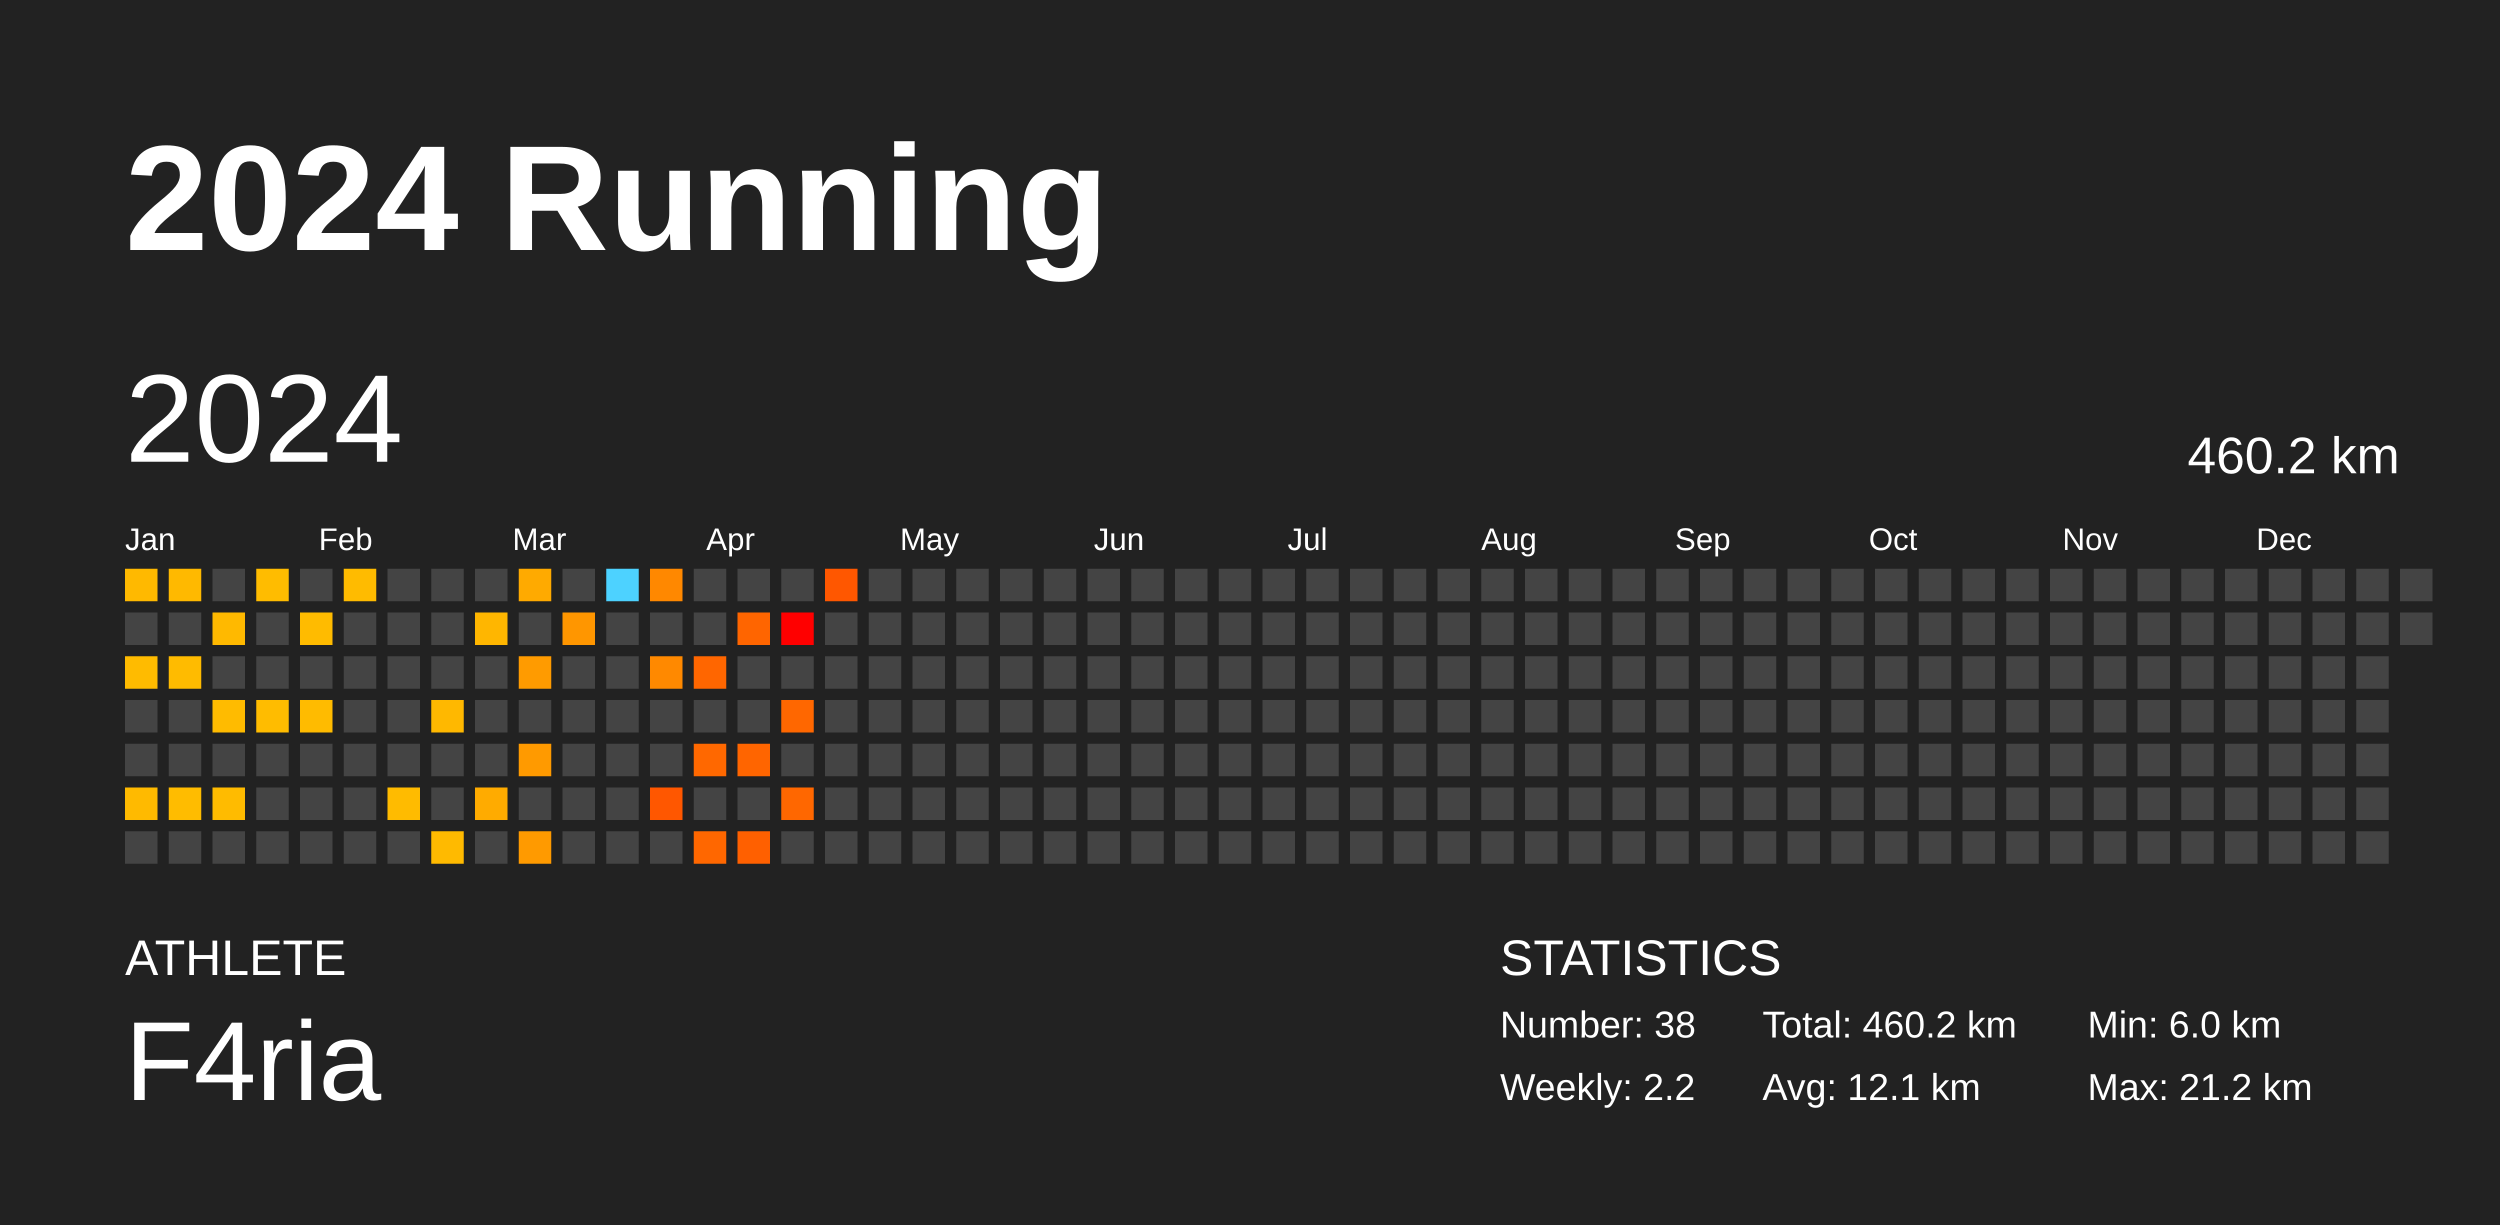
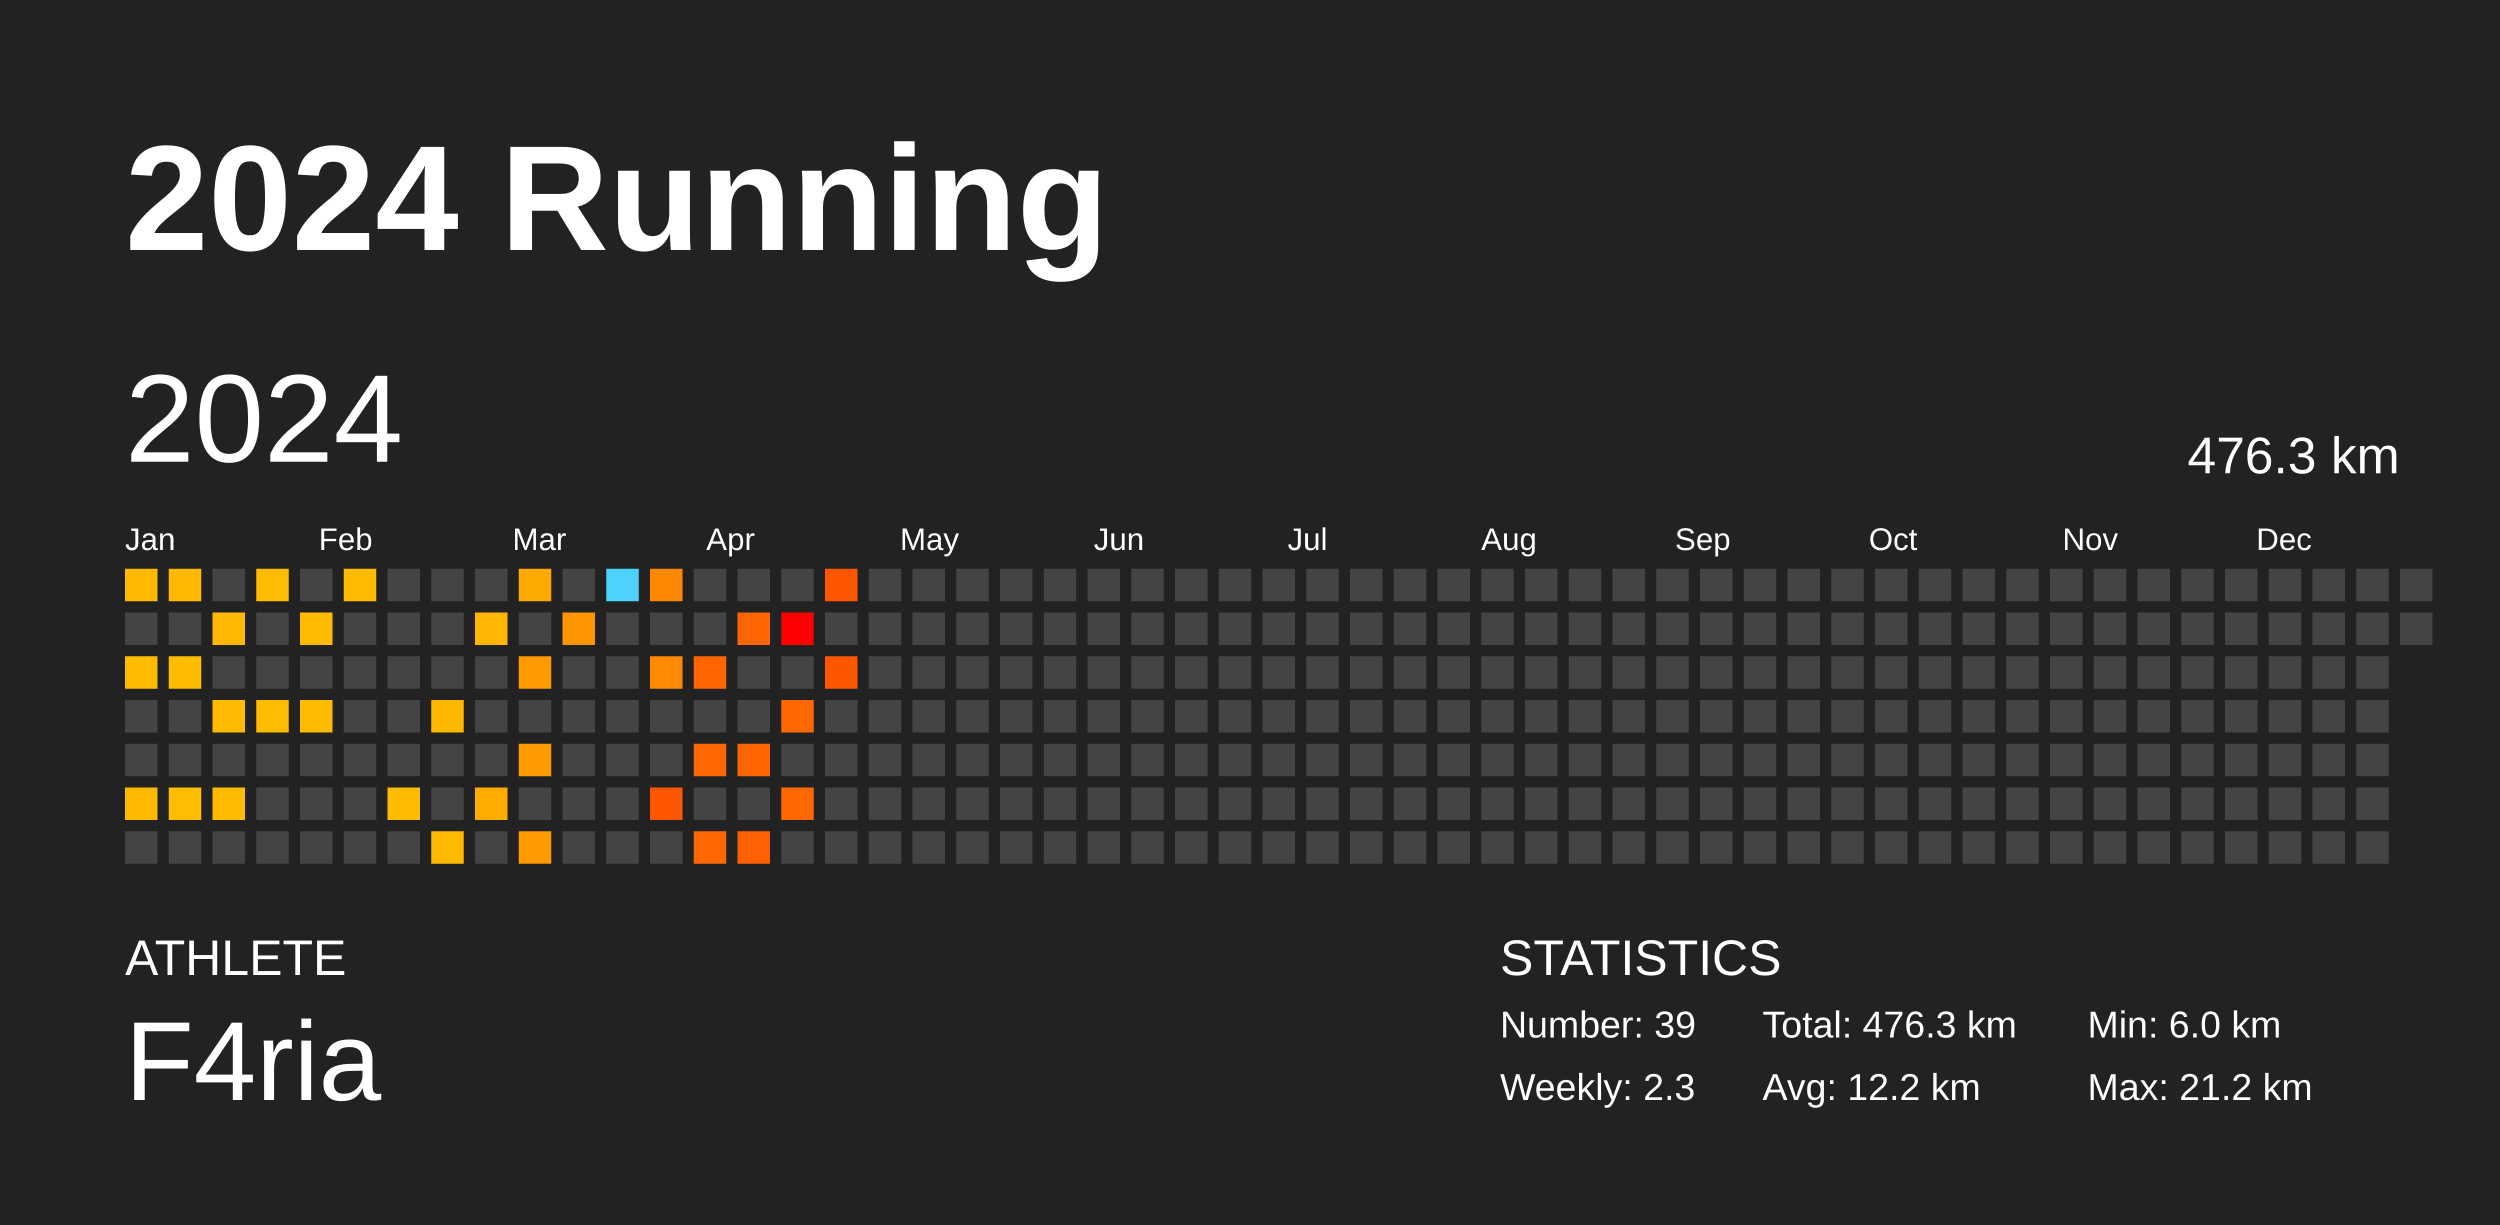
<svg xmlns="http://www.w3.org/2000/svg" baseProfile="full" height="98mm" version="1.1" viewBox="0,0,200,98" width="200mm">
  <defs />
  <rect fill="#222222" height="98" width="200" x="0" y="0" />
  <text fill="#FFFFFF" style="font-size:12px; font-family:Arial; font-weight:bold;" x="10" y="20">2024 Running</text>
  <text fill="#FFFFFF" style="font-size:4px; font-family:Arial" x="10" y="78">ATHLETE</text>
  <text fill="#FFFFFF" style="font-size:9px; font-family:Arial" x="10" y="88">F4ria</text>
  <text fill="#FFFFFF" style="font-size:4px; font-family:Arial" x="120" y="78">STATISTICS</text>
-   <text fill="#FFFFFF" style="font-size:3px; font-family:Arial" x="120" y="83">Number: 38</text>
-   <text fill="#FFFFFF" style="font-size:3px; font-family:Arial" x="120" y="88">Weekly: 2.2</text>
-   <text fill="#FFFFFF" style="font-size:3px; font-family:Arial" x="141" y="83">Total: 460.2 km</text>
-   <text fill="#FFFFFF" style="font-size:3px; font-family:Arial" x="141" y="88">Avg: 12.1 km</text>
+   <text fill="#FFFFFF" style="font-size:3px; font-family:Arial" x="120" y="83">Number: 39</text>
+   <text fill="#FFFFFF" style="font-size:3px; font-family:Arial" x="120" y="88">Weekly: 2.3</text>
+   <text fill="#FFFFFF" style="font-size:3px; font-family:Arial" x="141" y="83">Total: 476.3 km</text>
+   <text fill="#FFFFFF" style="font-size:3px; font-family:Arial" x="141" y="88">Avg: 12.2 km</text>
  <text fill="#FFFFFF" style="font-size:3px; font-family:Arial" x="167" y="83">Min: 6.0 km</text>
  <text fill="#FFFFFF" style="font-size:3px; font-family:Arial" x="167" y="88">Max: 21.2 km</text>
  <text dominant-baseline="hanging" fill="#FFFFFF" style="font-size:10.0px; font-family:Arial;" x="10" y="30">2024</text>
-   <text dominant-baseline="hanging" fill="#FFFFFF" style="font-size:4.125px; font-family:Arial;" x="175" y="35">460.2 km</text>
+   <text dominant-baseline="hanging" fill="#FFFFFF" style="font-size:4.125px; font-family:Arial;" x="175" y="35">476.3 km</text>
  <text fill="#FFFFFF" style="font-size:2.5px; font-family:Arial" x="10.0" y="44">Jan</text>
  <text fill="#FFFFFF" style="font-size:2.5px; font-family:Arial" x="25.5" y="44">Feb</text>
  <text fill="#FFFFFF" style="font-size:2.5px; font-family:Arial" x="41.0" y="44">Mar</text>
  <text fill="#FFFFFF" style="font-size:2.5px; font-family:Arial" x="56.5" y="44">Apr</text>
  <text fill="#FFFFFF" style="font-size:2.5px; font-family:Arial" x="72.0" y="44">May</text>
  <text fill="#FFFFFF" style="font-size:2.5px; font-family:Arial" x="87.5" y="44">Jun</text>
  <text fill="#FFFFFF" style="font-size:2.5px; font-family:Arial" x="103.0" y="44">Jul</text>
  <text fill="#FFFFFF" style="font-size:2.5px; font-family:Arial" x="118.5" y="44">Aug</text>
  <text fill="#FFFFFF" style="font-size:2.5px; font-family:Arial" x="134.0" y="44">Sep</text>
  <text fill="#FFFFFF" style="font-size:2.5px; font-family:Arial" x="149.5" y="44">Oct</text>
  <text fill="#FFFFFF" style="font-size:2.5px; font-family:Arial" x="165.0" y="44">Nov</text>
  <text fill="#FFFFFF" style="font-size:2.5px; font-family:Arial" x="180.5" y="44">Dec</text>
  <rect fill="#ffb900" height="2.6" width="2.6" x="10.0" y="45.5" />
  <rect fill="#444444" height="2.6" width="2.6" x="10.0" y="49.0" />
  <rect fill="#ffbb00" height="2.6" width="2.6" x="10.0" y="52.5" />
  <rect fill="#444444" height="2.6" width="2.6" x="10.0" y="56.0" />
  <rect fill="#444444" height="2.6" width="2.6" x="10.0" y="59.5" />
  <rect fill="#ffba00" height="2.6" width="2.6" x="10.0" y="63.0" />
  <rect fill="#444444" height="2.6" width="2.6" x="10.0" y="66.5" />
  <rect fill="#ffb900" height="2.6" width="2.6" x="13.5" y="45.5" />
  <rect fill="#444444" height="2.6" width="2.6" x="13.5" y="49.0" />
  <rect fill="#ffbb00" height="2.6" width="2.6" x="13.5" y="52.5" />
  <rect fill="#444444" height="2.6" width="2.6" x="13.5" y="56.0" />
  <rect fill="#444444" height="2.6" width="2.6" x="13.5" y="59.5" />
  <rect fill="#ffbc00" height="2.6" width="2.6" x="13.5" y="63.0" />
  <rect fill="#444444" height="2.6" width="2.6" x="13.5" y="66.5" />
  <rect fill="#444444" height="2.6" width="2.6" x="17.0" y="45.5" />
  <rect fill="#ffb900" height="2.6" width="2.6" x="17.0" y="49.0" />
  <rect fill="#444444" height="2.6" width="2.6" x="17.0" y="52.5" />
  <rect fill="#ffbb00" height="2.6" width="2.6" x="17.0" y="56.0" />
  <rect fill="#444444" height="2.6" width="2.6" x="17.0" y="59.5" />
  <rect fill="#ffbb00" height="2.6" width="2.6" x="17.0" y="63.0" />
  <rect fill="#444444" height="2.6" width="2.6" x="17.0" y="66.5" />
  <rect fill="#ffbc00" height="2.6" width="2.6" x="20.5" y="45.5" />
  <rect fill="#444444" height="2.6" width="2.6" x="20.5" y="49.0" />
  <rect fill="#444444" height="2.6" width="2.6" x="20.5" y="52.5" />
  <rect fill="#ffbc00" height="2.6" width="2.6" x="20.5" y="56.0" />
  <rect fill="#444444" height="2.6" width="2.6" x="20.5" y="59.5" />
  <rect fill="#444444" height="2.6" width="2.6" x="20.5" y="63.0" />
  <rect fill="#444444" height="2.6" width="2.6" x="20.5" y="66.5" />
  <rect fill="#444444" height="2.6" width="2.6" x="24.0" y="45.5" />
  <rect fill="#ffbb00" height="2.6" width="2.6" x="24.0" y="49.0" />
  <rect fill="#444444" height="2.6" width="2.6" x="24.0" y="52.5" />
  <rect fill="#ffbb00" height="2.6" width="2.6" x="24.0" y="56.0" />
  <rect fill="#444444" height="2.6" width="2.6" x="24.0" y="59.5" />
  <rect fill="#444444" height="2.6" width="2.6" x="24.0" y="63.0" />
  <rect fill="#444444" height="2.6" width="2.6" x="24.0" y="66.5" />
  <rect fill="#ffbb00" height="2.6" width="2.6" x="27.5" y="45.5" />
  <rect fill="#444444" height="2.6" width="2.6" x="27.5" y="49.0" />
  <rect fill="#444444" height="2.6" width="2.6" x="27.5" y="52.5" />
  <rect fill="#444444" height="2.6" width="2.6" x="27.5" y="56.0" />
  <rect fill="#444444" height="2.6" width="2.6" x="27.5" y="59.5" />
  <rect fill="#444444" height="2.6" width="2.6" x="27.5" y="63.0" />
  <rect fill="#444444" height="2.6" width="2.6" x="27.5" y="66.5" />
  <rect fill="#444444" height="2.6" width="2.6" x="31.0" y="45.5" />
  <rect fill="#444444" height="2.6" width="2.6" x="31.0" y="49.0" />
  <rect fill="#444444" height="2.6" width="2.6" x="31.0" y="52.5" />
  <rect fill="#444444" height="2.6" width="2.6" x="31.0" y="56.0" />
  <rect fill="#444444" height="2.6" width="2.6" x="31.0" y="59.5" />
  <rect fill="#ffbb00" height="2.6" width="2.6" x="31.0" y="63.0" />
  <rect fill="#444444" height="2.6" width="2.6" x="31.0" y="66.5" />
  <rect fill="#444444" height="2.6" width="2.6" x="34.5" y="45.5" />
  <rect fill="#444444" height="2.6" width="2.6" x="34.5" y="49.0" />
  <rect fill="#444444" height="2.6" width="2.6" x="34.5" y="52.5" />
  <rect fill="#ffb800" height="2.6" width="2.6" x="34.5" y="56.0" />
  <rect fill="#444444" height="2.6" width="2.6" x="34.5" y="59.5" />
  <rect fill="#444444" height="2.6" width="2.6" x="34.5" y="63.0" />
  <rect fill="#ffba00" height="2.6" width="2.6" x="34.5" y="66.5" />
  <rect fill="#444444" height="2.6" width="2.6" x="38.0" y="45.5" />
  <rect fill="#ffb600" height="2.6" width="2.6" x="38.0" y="49.0" />
  <rect fill="#444444" height="2.6" width="2.6" x="38.0" y="52.5" />
  <rect fill="#444444" height="2.6" width="2.6" x="38.0" y="56.0" />
  <rect fill="#444444" height="2.6" width="2.6" x="38.0" y="59.5" />
  <rect fill="#ffab00" height="2.6" width="2.6" x="38.0" y="63.0" />
  <rect fill="#444444" height="2.6" width="2.6" x="38.0" y="66.5" />
  <rect fill="#ffaa00" height="2.6" width="2.6" x="41.5" y="45.5" />
  <rect fill="#444444" height="2.6" width="2.6" x="41.5" y="49.0" />
  <rect fill="#ff9b00" height="2.6" width="2.6" x="41.5" y="52.5" />
  <rect fill="#444444" height="2.6" width="2.6" x="41.5" y="56.0" />
  <rect fill="#ff9a00" height="2.6" width="2.6" x="41.5" y="59.5" />
  <rect fill="#444444" height="2.6" width="2.6" x="41.5" y="63.0" />
  <rect fill="#ff9a00" height="2.6" width="2.6" x="41.5" y="66.5" />
  <rect fill="#444444" height="2.6" width="2.6" x="45.0" y="45.5" />
  <rect fill="#ff9600" height="2.6" width="2.6" x="45.0" y="49.0" />
  <rect fill="#444444" height="2.6" width="2.6" x="45.0" y="52.5" />
  <rect fill="#444444" height="2.6" width="2.6" x="45.0" y="56.0" />
  <rect fill="#444444" height="2.6" width="2.6" x="45.0" y="59.5" />
  <rect fill="#444444" height="2.6" width="2.6" x="45.0" y="63.0" />
  <rect fill="#444444" height="2.6" width="2.6" x="45.0" y="66.5" />
  <rect fill="#4dd2ff" height="2.6" width="2.6" x="48.5" y="45.5" />
  <rect fill="#444444" height="2.6" width="2.6" x="48.5" y="49.0" />
  <rect fill="#444444" height="2.6" width="2.6" x="48.5" y="52.5" />
  <rect fill="#444444" height="2.6" width="2.6" x="48.5" y="56.0" />
  <rect fill="#444444" height="2.6" width="2.6" x="48.5" y="59.5" />
  <rect fill="#444444" height="2.6" width="2.6" x="48.5" y="63.0" />
  <rect fill="#444444" height="2.6" width="2.6" x="48.5" y="66.5" />
  <rect fill="#ff8800" height="2.6" width="2.6" x="52.0" y="45.5" />
  <rect fill="#444444" height="2.6" width="2.6" x="52.0" y="49.0" />
  <rect fill="#ff8900" height="2.6" width="2.6" x="52.0" y="52.5" />
  <rect fill="#444444" height="2.6" width="2.6" x="52.0" y="56.0" />
  <rect fill="#444444" height="2.6" width="2.6" x="52.0" y="59.5" />
  <rect fill="#ff5700" height="2.6" width="2.6" x="52.0" y="63.0" />
  <rect fill="#444444" height="2.6" width="2.6" x="52.0" y="66.5" />
  <rect fill="#444444" height="2.6" width="2.6" x="55.5" y="45.5" />
  <rect fill="#444444" height="2.6" width="2.6" x="55.5" y="49.0" />
  <rect fill="#ff6600" height="2.6" width="2.6" x="55.5" y="52.5" />
  <rect fill="#444444" height="2.6" width="2.6" x="55.5" y="56.0" />
  <rect fill="#ff6800" height="2.6" width="2.6" x="55.5" y="59.5" />
  <rect fill="#444444" height="2.6" width="2.6" x="55.5" y="63.0" />
  <rect fill="#ff6700" height="2.6" width="2.6" x="55.5" y="66.5" />
  <rect fill="#444444" height="2.6" width="2.6" x="59.0" y="45.5" />
  <rect fill="#ff6500" height="2.6" width="2.6" x="59.0" y="49.0" />
  <rect fill="#444444" height="2.6" width="2.6" x="59.0" y="52.5" />
  <rect fill="#444444" height="2.6" width="2.6" x="59.0" y="56.0" />
  <rect fill="#ff6500" height="2.6" width="2.6" x="59.0" y="59.5" />
  <rect fill="#444444" height="2.6" width="2.6" x="59.0" y="63.0" />
  <rect fill="#ff6000" height="2.6" width="2.6" x="59.0" y="66.5" />
  <rect fill="#444444" height="2.6" width="2.6" x="62.5" y="45.5" />
  <rect fill="red" height="2.6" width="2.6" x="62.5" y="49.0" />
  <rect fill="#444444" height="2.6" width="2.6" x="62.5" y="52.5" />
  <rect fill="#ff6700" height="2.6" width="2.6" x="62.5" y="56.0" />
  <rect fill="#444444" height="2.6" width="2.6" x="62.5" y="59.5" />
  <rect fill="#ff6700" height="2.6" width="2.6" x="62.5" y="63.0" />
  <rect fill="#444444" height="2.6" width="2.6" x="62.5" y="66.5" />
  <rect fill="#ff5700" height="2.6" width="2.6" x="66.0" y="45.5" />
  <rect fill="#444444" height="2.6" width="2.6" x="66.0" y="49.0" />
-   <rect fill="#444444" height="2.6" width="2.6" x="66.0" y="52.5" />
+   <rect fill="#ff5700" height="2.6" width="2.6" x="66.0" y="52.5" />
  <rect fill="#444444" height="2.6" width="2.6" x="66.0" y="56.0" />
  <rect fill="#444444" height="2.6" width="2.6" x="66.0" y="59.5" />
  <rect fill="#444444" height="2.6" width="2.6" x="66.0" y="63.0" />
  <rect fill="#444444" height="2.6" width="2.6" x="66.0" y="66.5" />
  <rect fill="#444444" height="2.6" width="2.6" x="69.5" y="45.5" />
  <rect fill="#444444" height="2.6" width="2.6" x="69.5" y="49.0" />
  <rect fill="#444444" height="2.6" width="2.6" x="69.5" y="52.5" />
  <rect fill="#444444" height="2.6" width="2.6" x="69.5" y="56.0" />
  <rect fill="#444444" height="2.6" width="2.6" x="69.5" y="59.5" />
  <rect fill="#444444" height="2.6" width="2.6" x="69.5" y="63.0" />
  <rect fill="#444444" height="2.6" width="2.6" x="69.5" y="66.5" />
  <rect fill="#444444" height="2.6" width="2.6" x="73.0" y="45.5" />
  <rect fill="#444444" height="2.6" width="2.6" x="73.0" y="49.0" />
  <rect fill="#444444" height="2.6" width="2.6" x="73.0" y="52.5" />
  <rect fill="#444444" height="2.6" width="2.6" x="73.0" y="56.0" />
  <rect fill="#444444" height="2.6" width="2.6" x="73.0" y="59.5" />
  <rect fill="#444444" height="2.6" width="2.6" x="73.0" y="63.0" />
  <rect fill="#444444" height="2.6" width="2.6" x="73.0" y="66.5" />
  <rect fill="#444444" height="2.6" width="2.6" x="76.5" y="45.5" />
  <rect fill="#444444" height="2.6" width="2.6" x="76.5" y="49.0" />
  <rect fill="#444444" height="2.6" width="2.6" x="76.5" y="52.5" />
  <rect fill="#444444" height="2.6" width="2.6" x="76.5" y="56.0" />
  <rect fill="#444444" height="2.6" width="2.6" x="76.5" y="59.5" />
  <rect fill="#444444" height="2.6" width="2.6" x="76.5" y="63.0" />
  <rect fill="#444444" height="2.6" width="2.6" x="76.5" y="66.5" />
  <rect fill="#444444" height="2.6" width="2.6" x="80.0" y="45.5" />
  <rect fill="#444444" height="2.6" width="2.6" x="80.0" y="49.0" />
  <rect fill="#444444" height="2.6" width="2.6" x="80.0" y="52.5" />
  <rect fill="#444444" height="2.6" width="2.6" x="80.0" y="56.0" />
  <rect fill="#444444" height="2.6" width="2.6" x="80.0" y="59.5" />
  <rect fill="#444444" height="2.6" width="2.6" x="80.0" y="63.0" />
  <rect fill="#444444" height="2.6" width="2.6" x="80.0" y="66.5" />
  <rect fill="#444444" height="2.6" width="2.6" x="83.5" y="45.5" />
  <rect fill="#444444" height="2.6" width="2.6" x="83.5" y="49.0" />
  <rect fill="#444444" height="2.6" width="2.6" x="83.5" y="52.5" />
  <rect fill="#444444" height="2.6" width="2.6" x="83.5" y="56.0" />
  <rect fill="#444444" height="2.6" width="2.6" x="83.5" y="59.5" />
  <rect fill="#444444" height="2.6" width="2.6" x="83.5" y="63.0" />
  <rect fill="#444444" height="2.6" width="2.6" x="83.5" y="66.5" />
  <rect fill="#444444" height="2.6" width="2.6" x="87.0" y="45.5" />
  <rect fill="#444444" height="2.6" width="2.6" x="87.0" y="49.0" />
  <rect fill="#444444" height="2.6" width="2.6" x="87.0" y="52.5" />
  <rect fill="#444444" height="2.6" width="2.6" x="87.0" y="56.0" />
  <rect fill="#444444" height="2.6" width="2.6" x="87.0" y="59.5" />
  <rect fill="#444444" height="2.6" width="2.6" x="87.0" y="63.0" />
  <rect fill="#444444" height="2.6" width="2.6" x="87.0" y="66.5" />
  <rect fill="#444444" height="2.6" width="2.6" x="90.5" y="45.5" />
  <rect fill="#444444" height="2.6" width="2.6" x="90.5" y="49.0" />
  <rect fill="#444444" height="2.6" width="2.6" x="90.5" y="52.5" />
  <rect fill="#444444" height="2.6" width="2.6" x="90.5" y="56.0" />
  <rect fill="#444444" height="2.6" width="2.6" x="90.5" y="59.5" />
  <rect fill="#444444" height="2.6" width="2.6" x="90.5" y="63.0" />
  <rect fill="#444444" height="2.6" width="2.6" x="90.5" y="66.5" />
  <rect fill="#444444" height="2.6" width="2.6" x="94.0" y="45.5" />
  <rect fill="#444444" height="2.6" width="2.6" x="94.0" y="49.0" />
  <rect fill="#444444" height="2.6" width="2.6" x="94.0" y="52.5" />
  <rect fill="#444444" height="2.6" width="2.6" x="94.0" y="56.0" />
  <rect fill="#444444" height="2.6" width="2.6" x="94.0" y="59.5" />
  <rect fill="#444444" height="2.6" width="2.6" x="94.0" y="63.0" />
  <rect fill="#444444" height="2.6" width="2.6" x="94.0" y="66.5" />
  <rect fill="#444444" height="2.6" width="2.6" x="97.5" y="45.5" />
  <rect fill="#444444" height="2.6" width="2.6" x="97.5" y="49.0" />
  <rect fill="#444444" height="2.6" width="2.6" x="97.5" y="52.5" />
  <rect fill="#444444" height="2.6" width="2.6" x="97.5" y="56.0" />
  <rect fill="#444444" height="2.6" width="2.6" x="97.5" y="59.5" />
  <rect fill="#444444" height="2.6" width="2.6" x="97.5" y="63.0" />
  <rect fill="#444444" height="2.6" width="2.6" x="97.5" y="66.5" />
  <rect fill="#444444" height="2.6" width="2.6" x="101.0" y="45.5" />
  <rect fill="#444444" height="2.6" width="2.6" x="101.0" y="49.0" />
  <rect fill="#444444" height="2.6" width="2.6" x="101.0" y="52.5" />
  <rect fill="#444444" height="2.6" width="2.6" x="101.0" y="56.0" />
  <rect fill="#444444" height="2.6" width="2.6" x="101.0" y="59.5" />
  <rect fill="#444444" height="2.6" width="2.6" x="101.0" y="63.0" />
  <rect fill="#444444" height="2.6" width="2.6" x="101.0" y="66.5" />
  <rect fill="#444444" height="2.6" width="2.6" x="104.5" y="45.5" />
  <rect fill="#444444" height="2.6" width="2.6" x="104.5" y="49.0" />
  <rect fill="#444444" height="2.6" width="2.6" x="104.5" y="52.5" />
  <rect fill="#444444" height="2.6" width="2.6" x="104.5" y="56.0" />
  <rect fill="#444444" height="2.6" width="2.6" x="104.5" y="59.5" />
  <rect fill="#444444" height="2.6" width="2.6" x="104.5" y="63.0" />
  <rect fill="#444444" height="2.6" width="2.6" x="104.5" y="66.5" />
  <rect fill="#444444" height="2.6" width="2.6" x="108.0" y="45.5" />
  <rect fill="#444444" height="2.6" width="2.6" x="108.0" y="49.0" />
  <rect fill="#444444" height="2.6" width="2.6" x="108.0" y="52.5" />
  <rect fill="#444444" height="2.6" width="2.6" x="108.0" y="56.0" />
  <rect fill="#444444" height="2.6" width="2.6" x="108.0" y="59.5" />
  <rect fill="#444444" height="2.6" width="2.6" x="108.0" y="63.0" />
  <rect fill="#444444" height="2.6" width="2.6" x="108.0" y="66.5" />
  <rect fill="#444444" height="2.6" width="2.6" x="111.5" y="45.5" />
  <rect fill="#444444" height="2.6" width="2.6" x="111.5" y="49.0" />
  <rect fill="#444444" height="2.6" width="2.6" x="111.5" y="52.5" />
  <rect fill="#444444" height="2.6" width="2.6" x="111.5" y="56.0" />
  <rect fill="#444444" height="2.6" width="2.6" x="111.5" y="59.5" />
  <rect fill="#444444" height="2.6" width="2.6" x="111.5" y="63.0" />
  <rect fill="#444444" height="2.6" width="2.6" x="111.5" y="66.5" />
  <rect fill="#444444" height="2.6" width="2.6" x="115.0" y="45.5" />
  <rect fill="#444444" height="2.6" width="2.6" x="115.0" y="49.0" />
  <rect fill="#444444" height="2.6" width="2.6" x="115.0" y="52.5" />
  <rect fill="#444444" height="2.6" width="2.6" x="115.0" y="56.0" />
  <rect fill="#444444" height="2.6" width="2.6" x="115.0" y="59.5" />
  <rect fill="#444444" height="2.6" width="2.6" x="115.0" y="63.0" />
  <rect fill="#444444" height="2.6" width="2.6" x="115.0" y="66.5" />
  <rect fill="#444444" height="2.6" width="2.6" x="118.5" y="45.5" />
  <rect fill="#444444" height="2.6" width="2.6" x="118.5" y="49.0" />
  <rect fill="#444444" height="2.6" width="2.6" x="118.5" y="52.5" />
  <rect fill="#444444" height="2.6" width="2.6" x="118.5" y="56.0" />
  <rect fill="#444444" height="2.6" width="2.6" x="118.5" y="59.5" />
  <rect fill="#444444" height="2.6" width="2.6" x="118.5" y="63.0" />
  <rect fill="#444444" height="2.6" width="2.6" x="118.5" y="66.5" />
  <rect fill="#444444" height="2.6" width="2.6" x="122.0" y="45.5" />
  <rect fill="#444444" height="2.6" width="2.6" x="122.0" y="49.0" />
  <rect fill="#444444" height="2.6" width="2.6" x="122.0" y="52.5" />
  <rect fill="#444444" height="2.6" width="2.6" x="122.0" y="56.0" />
  <rect fill="#444444" height="2.6" width="2.6" x="122.0" y="59.5" />
  <rect fill="#444444" height="2.6" width="2.6" x="122.0" y="63.0" />
  <rect fill="#444444" height="2.6" width="2.6" x="122.0" y="66.5" />
  <rect fill="#444444" height="2.6" width="2.6" x="125.5" y="45.5" />
  <rect fill="#444444" height="2.6" width="2.6" x="125.5" y="49.0" />
  <rect fill="#444444" height="2.6" width="2.6" x="125.5" y="52.5" />
  <rect fill="#444444" height="2.6" width="2.6" x="125.5" y="56.0" />
  <rect fill="#444444" height="2.6" width="2.6" x="125.5" y="59.5" />
  <rect fill="#444444" height="2.6" width="2.6" x="125.5" y="63.0" />
  <rect fill="#444444" height="2.6" width="2.6" x="125.5" y="66.5" />
  <rect fill="#444444" height="2.6" width="2.6" x="129.0" y="45.5" />
  <rect fill="#444444" height="2.6" width="2.6" x="129.0" y="49.0" />
  <rect fill="#444444" height="2.6" width="2.6" x="129.0" y="52.5" />
  <rect fill="#444444" height="2.6" width="2.6" x="129.0" y="56.0" />
  <rect fill="#444444" height="2.6" width="2.6" x="129.0" y="59.5" />
  <rect fill="#444444" height="2.6" width="2.6" x="129.0" y="63.0" />
  <rect fill="#444444" height="2.6" width="2.6" x="129.0" y="66.5" />
  <rect fill="#444444" height="2.6" width="2.6" x="132.5" y="45.5" />
  <rect fill="#444444" height="2.6" width="2.6" x="132.5" y="49.0" />
  <rect fill="#444444" height="2.6" width="2.6" x="132.5" y="52.5" />
  <rect fill="#444444" height="2.6" width="2.6" x="132.5" y="56.0" />
  <rect fill="#444444" height="2.6" width="2.6" x="132.5" y="59.5" />
  <rect fill="#444444" height="2.6" width="2.6" x="132.5" y="63.0" />
  <rect fill="#444444" height="2.6" width="2.6" x="132.5" y="66.5" />
  <rect fill="#444444" height="2.6" width="2.6" x="136.0" y="45.5" />
  <rect fill="#444444" height="2.6" width="2.6" x="136.0" y="49.0" />
  <rect fill="#444444" height="2.6" width="2.6" x="136.0" y="52.5" />
  <rect fill="#444444" height="2.6" width="2.6" x="136.0" y="56.0" />
  <rect fill="#444444" height="2.6" width="2.6" x="136.0" y="59.5" />
  <rect fill="#444444" height="2.6" width="2.6" x="136.0" y="63.0" />
  <rect fill="#444444" height="2.6" width="2.6" x="136.0" y="66.5" />
  <rect fill="#444444" height="2.6" width="2.6" x="139.5" y="45.5" />
  <rect fill="#444444" height="2.6" width="2.6" x="139.5" y="49.0" />
  <rect fill="#444444" height="2.6" width="2.6" x="139.5" y="52.5" />
  <rect fill="#444444" height="2.6" width="2.6" x="139.5" y="56.0" />
  <rect fill="#444444" height="2.6" width="2.6" x="139.5" y="59.5" />
  <rect fill="#444444" height="2.6" width="2.6" x="139.5" y="63.0" />
  <rect fill="#444444" height="2.6" width="2.6" x="139.5" y="66.5" />
  <rect fill="#444444" height="2.6" width="2.6" x="143.0" y="45.5" />
  <rect fill="#444444" height="2.6" width="2.6" x="143.0" y="49.0" />
  <rect fill="#444444" height="2.6" width="2.6" x="143.0" y="52.5" />
  <rect fill="#444444" height="2.6" width="2.6" x="143.0" y="56.0" />
  <rect fill="#444444" height="2.6" width="2.6" x="143.0" y="59.5" />
  <rect fill="#444444" height="2.6" width="2.6" x="143.0" y="63.0" />
  <rect fill="#444444" height="2.6" width="2.6" x="143.0" y="66.5" />
  <rect fill="#444444" height="2.6" width="2.6" x="146.5" y="45.5" />
  <rect fill="#444444" height="2.6" width="2.6" x="146.5" y="49.0" />
  <rect fill="#444444" height="2.6" width="2.6" x="146.5" y="52.5" />
  <rect fill="#444444" height="2.6" width="2.6" x="146.5" y="56.0" />
  <rect fill="#444444" height="2.6" width="2.6" x="146.5" y="59.5" />
  <rect fill="#444444" height="2.6" width="2.6" x="146.5" y="63.0" />
  <rect fill="#444444" height="2.6" width="2.6" x="146.5" y="66.5" />
  <rect fill="#444444" height="2.6" width="2.6" x="150.0" y="45.5" />
  <rect fill="#444444" height="2.6" width="2.6" x="150.0" y="49.0" />
  <rect fill="#444444" height="2.6" width="2.6" x="150.0" y="52.5" />
  <rect fill="#444444" height="2.6" width="2.6" x="150.0" y="56.0" />
  <rect fill="#444444" height="2.6" width="2.6" x="150.0" y="59.5" />
  <rect fill="#444444" height="2.6" width="2.6" x="150.0" y="63.0" />
  <rect fill="#444444" height="2.6" width="2.6" x="150.0" y="66.5" />
  <rect fill="#444444" height="2.6" width="2.6" x="153.5" y="45.5" />
  <rect fill="#444444" height="2.6" width="2.6" x="153.5" y="49.0" />
  <rect fill="#444444" height="2.6" width="2.6" x="153.5" y="52.5" />
  <rect fill="#444444" height="2.6" width="2.6" x="153.5" y="56.0" />
  <rect fill="#444444" height="2.6" width="2.6" x="153.5" y="59.5" />
  <rect fill="#444444" height="2.6" width="2.6" x="153.5" y="63.0" />
  <rect fill="#444444" height="2.6" width="2.6" x="153.5" y="66.5" />
  <rect fill="#444444" height="2.6" width="2.6" x="157.0" y="45.5" />
  <rect fill="#444444" height="2.6" width="2.6" x="157.0" y="49.0" />
  <rect fill="#444444" height="2.6" width="2.6" x="157.0" y="52.5" />
  <rect fill="#444444" height="2.6" width="2.6" x="157.0" y="56.0" />
  <rect fill="#444444" height="2.6" width="2.6" x="157.0" y="59.5" />
  <rect fill="#444444" height="2.6" width="2.6" x="157.0" y="63.0" />
  <rect fill="#444444" height="2.6" width="2.6" x="157.0" y="66.5" />
  <rect fill="#444444" height="2.6" width="2.6" x="160.5" y="45.5" />
  <rect fill="#444444" height="2.6" width="2.6" x="160.5" y="49.0" />
  <rect fill="#444444" height="2.6" width="2.6" x="160.5" y="52.5" />
  <rect fill="#444444" height="2.6" width="2.6" x="160.5" y="56.0" />
  <rect fill="#444444" height="2.6" width="2.6" x="160.5" y="59.5" />
  <rect fill="#444444" height="2.6" width="2.6" x="160.5" y="63.0" />
  <rect fill="#444444" height="2.6" width="2.6" x="160.5" y="66.5" />
  <rect fill="#444444" height="2.6" width="2.6" x="164.0" y="45.5" />
  <rect fill="#444444" height="2.6" width="2.6" x="164.0" y="49.0" />
  <rect fill="#444444" height="2.6" width="2.6" x="164.0" y="52.5" />
  <rect fill="#444444" height="2.6" width="2.6" x="164.0" y="56.0" />
  <rect fill="#444444" height="2.6" width="2.6" x="164.0" y="59.5" />
  <rect fill="#444444" height="2.6" width="2.6" x="164.0" y="63.0" />
  <rect fill="#444444" height="2.6" width="2.6" x="164.0" y="66.5" />
  <rect fill="#444444" height="2.6" width="2.6" x="167.5" y="45.5" />
  <rect fill="#444444" height="2.6" width="2.6" x="167.5" y="49.0" />
  <rect fill="#444444" height="2.6" width="2.6" x="167.5" y="52.5" />
  <rect fill="#444444" height="2.6" width="2.6" x="167.5" y="56.0" />
  <rect fill="#444444" height="2.6" width="2.6" x="167.5" y="59.5" />
  <rect fill="#444444" height="2.6" width="2.6" x="167.5" y="63.0" />
  <rect fill="#444444" height="2.6" width="2.6" x="167.5" y="66.5" />
  <rect fill="#444444" height="2.6" width="2.6" x="171.0" y="45.5" />
  <rect fill="#444444" height="2.6" width="2.6" x="171.0" y="49.0" />
  <rect fill="#444444" height="2.6" width="2.6" x="171.0" y="52.5" />
  <rect fill="#444444" height="2.6" width="2.6" x="171.0" y="56.0" />
  <rect fill="#444444" height="2.6" width="2.6" x="171.0" y="59.5" />
  <rect fill="#444444" height="2.6" width="2.6" x="171.0" y="63.0" />
  <rect fill="#444444" height="2.6" width="2.6" x="171.0" y="66.5" />
  <rect fill="#444444" height="2.6" width="2.6" x="174.5" y="45.5" />
  <rect fill="#444444" height="2.6" width="2.6" x="174.5" y="49.0" />
  <rect fill="#444444" height="2.6" width="2.6" x="174.5" y="52.5" />
  <rect fill="#444444" height="2.6" width="2.6" x="174.5" y="56.0" />
  <rect fill="#444444" height="2.6" width="2.6" x="174.5" y="59.5" />
  <rect fill="#444444" height="2.6" width="2.6" x="174.5" y="63.0" />
  <rect fill="#444444" height="2.6" width="2.6" x="174.5" y="66.5" />
  <rect fill="#444444" height="2.6" width="2.6" x="178.0" y="45.5" />
  <rect fill="#444444" height="2.6" width="2.6" x="178.0" y="49.0" />
  <rect fill="#444444" height="2.6" width="2.6" x="178.0" y="52.5" />
  <rect fill="#444444" height="2.6" width="2.6" x="178.0" y="56.0" />
  <rect fill="#444444" height="2.6" width="2.6" x="178.0" y="59.5" />
  <rect fill="#444444" height="2.6" width="2.6" x="178.0" y="63.0" />
  <rect fill="#444444" height="2.6" width="2.6" x="178.0" y="66.5" />
  <rect fill="#444444" height="2.6" width="2.6" x="181.5" y="45.5" />
  <rect fill="#444444" height="2.6" width="2.6" x="181.5" y="49.0" />
  <rect fill="#444444" height="2.6" width="2.6" x="181.5" y="52.5" />
  <rect fill="#444444" height="2.6" width="2.6" x="181.5" y="56.0" />
  <rect fill="#444444" height="2.6" width="2.6" x="181.5" y="59.5" />
  <rect fill="#444444" height="2.6" width="2.6" x="181.5" y="63.0" />
  <rect fill="#444444" height="2.6" width="2.6" x="181.5" y="66.5" />
  <rect fill="#444444" height="2.6" width="2.6" x="185.0" y="45.5" />
  <rect fill="#444444" height="2.6" width="2.6" x="185.0" y="49.0" />
  <rect fill="#444444" height="2.6" width="2.6" x="185.0" y="52.5" />
  <rect fill="#444444" height="2.6" width="2.6" x="185.0" y="56.0" />
  <rect fill="#444444" height="2.6" width="2.6" x="185.0" y="59.5" />
  <rect fill="#444444" height="2.6" width="2.6" x="185.0" y="63.0" />
  <rect fill="#444444" height="2.6" width="2.6" x="185.0" y="66.5" />
  <rect fill="#444444" height="2.6" width="2.6" x="188.5" y="45.5" />
  <rect fill="#444444" height="2.6" width="2.6" x="188.5" y="49.0" />
  <rect fill="#444444" height="2.6" width="2.6" x="188.5" y="52.5" />
  <rect fill="#444444" height="2.6" width="2.6" x="188.5" y="56.0" />
  <rect fill="#444444" height="2.6" width="2.6" x="188.5" y="59.5" />
  <rect fill="#444444" height="2.6" width="2.6" x="188.5" y="63.0" />
  <rect fill="#444444" height="2.6" width="2.6" x="188.5" y="66.5" />
  <rect fill="#444444" height="2.6" width="2.6" x="192.0" y="45.5" />
  <rect fill="#444444" height="2.6" width="2.6" x="192.0" y="49.0" />
</svg>
